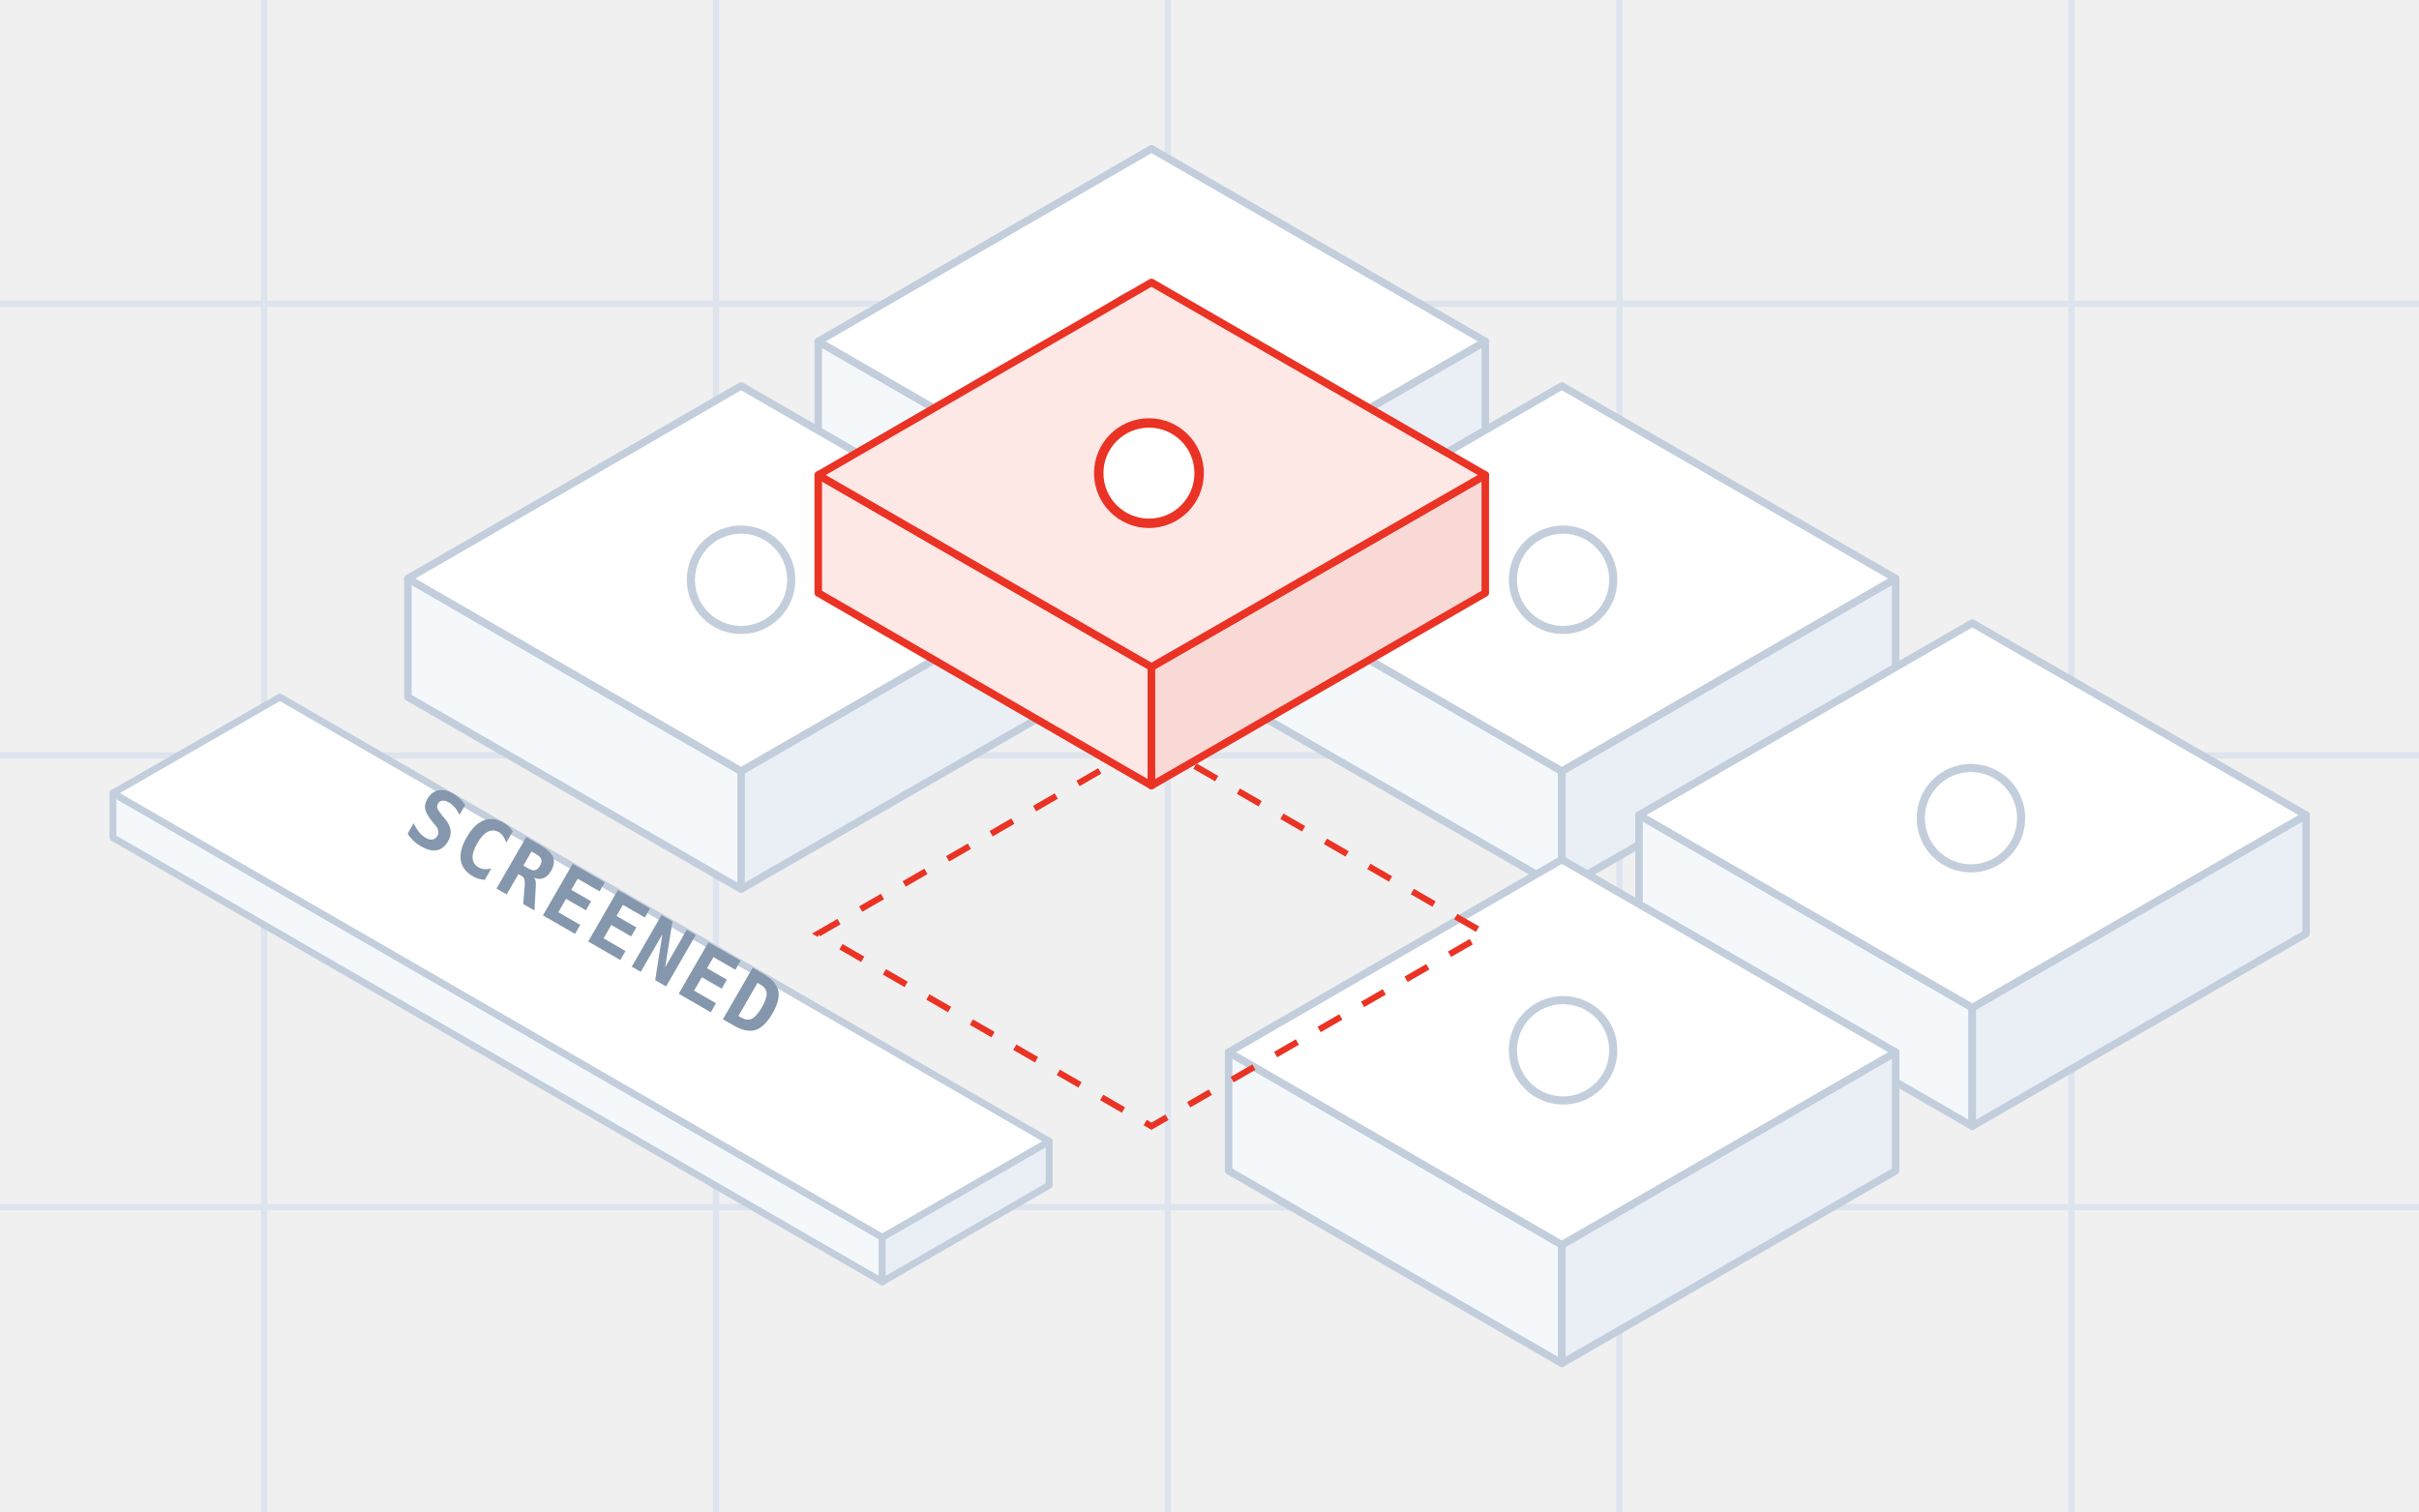
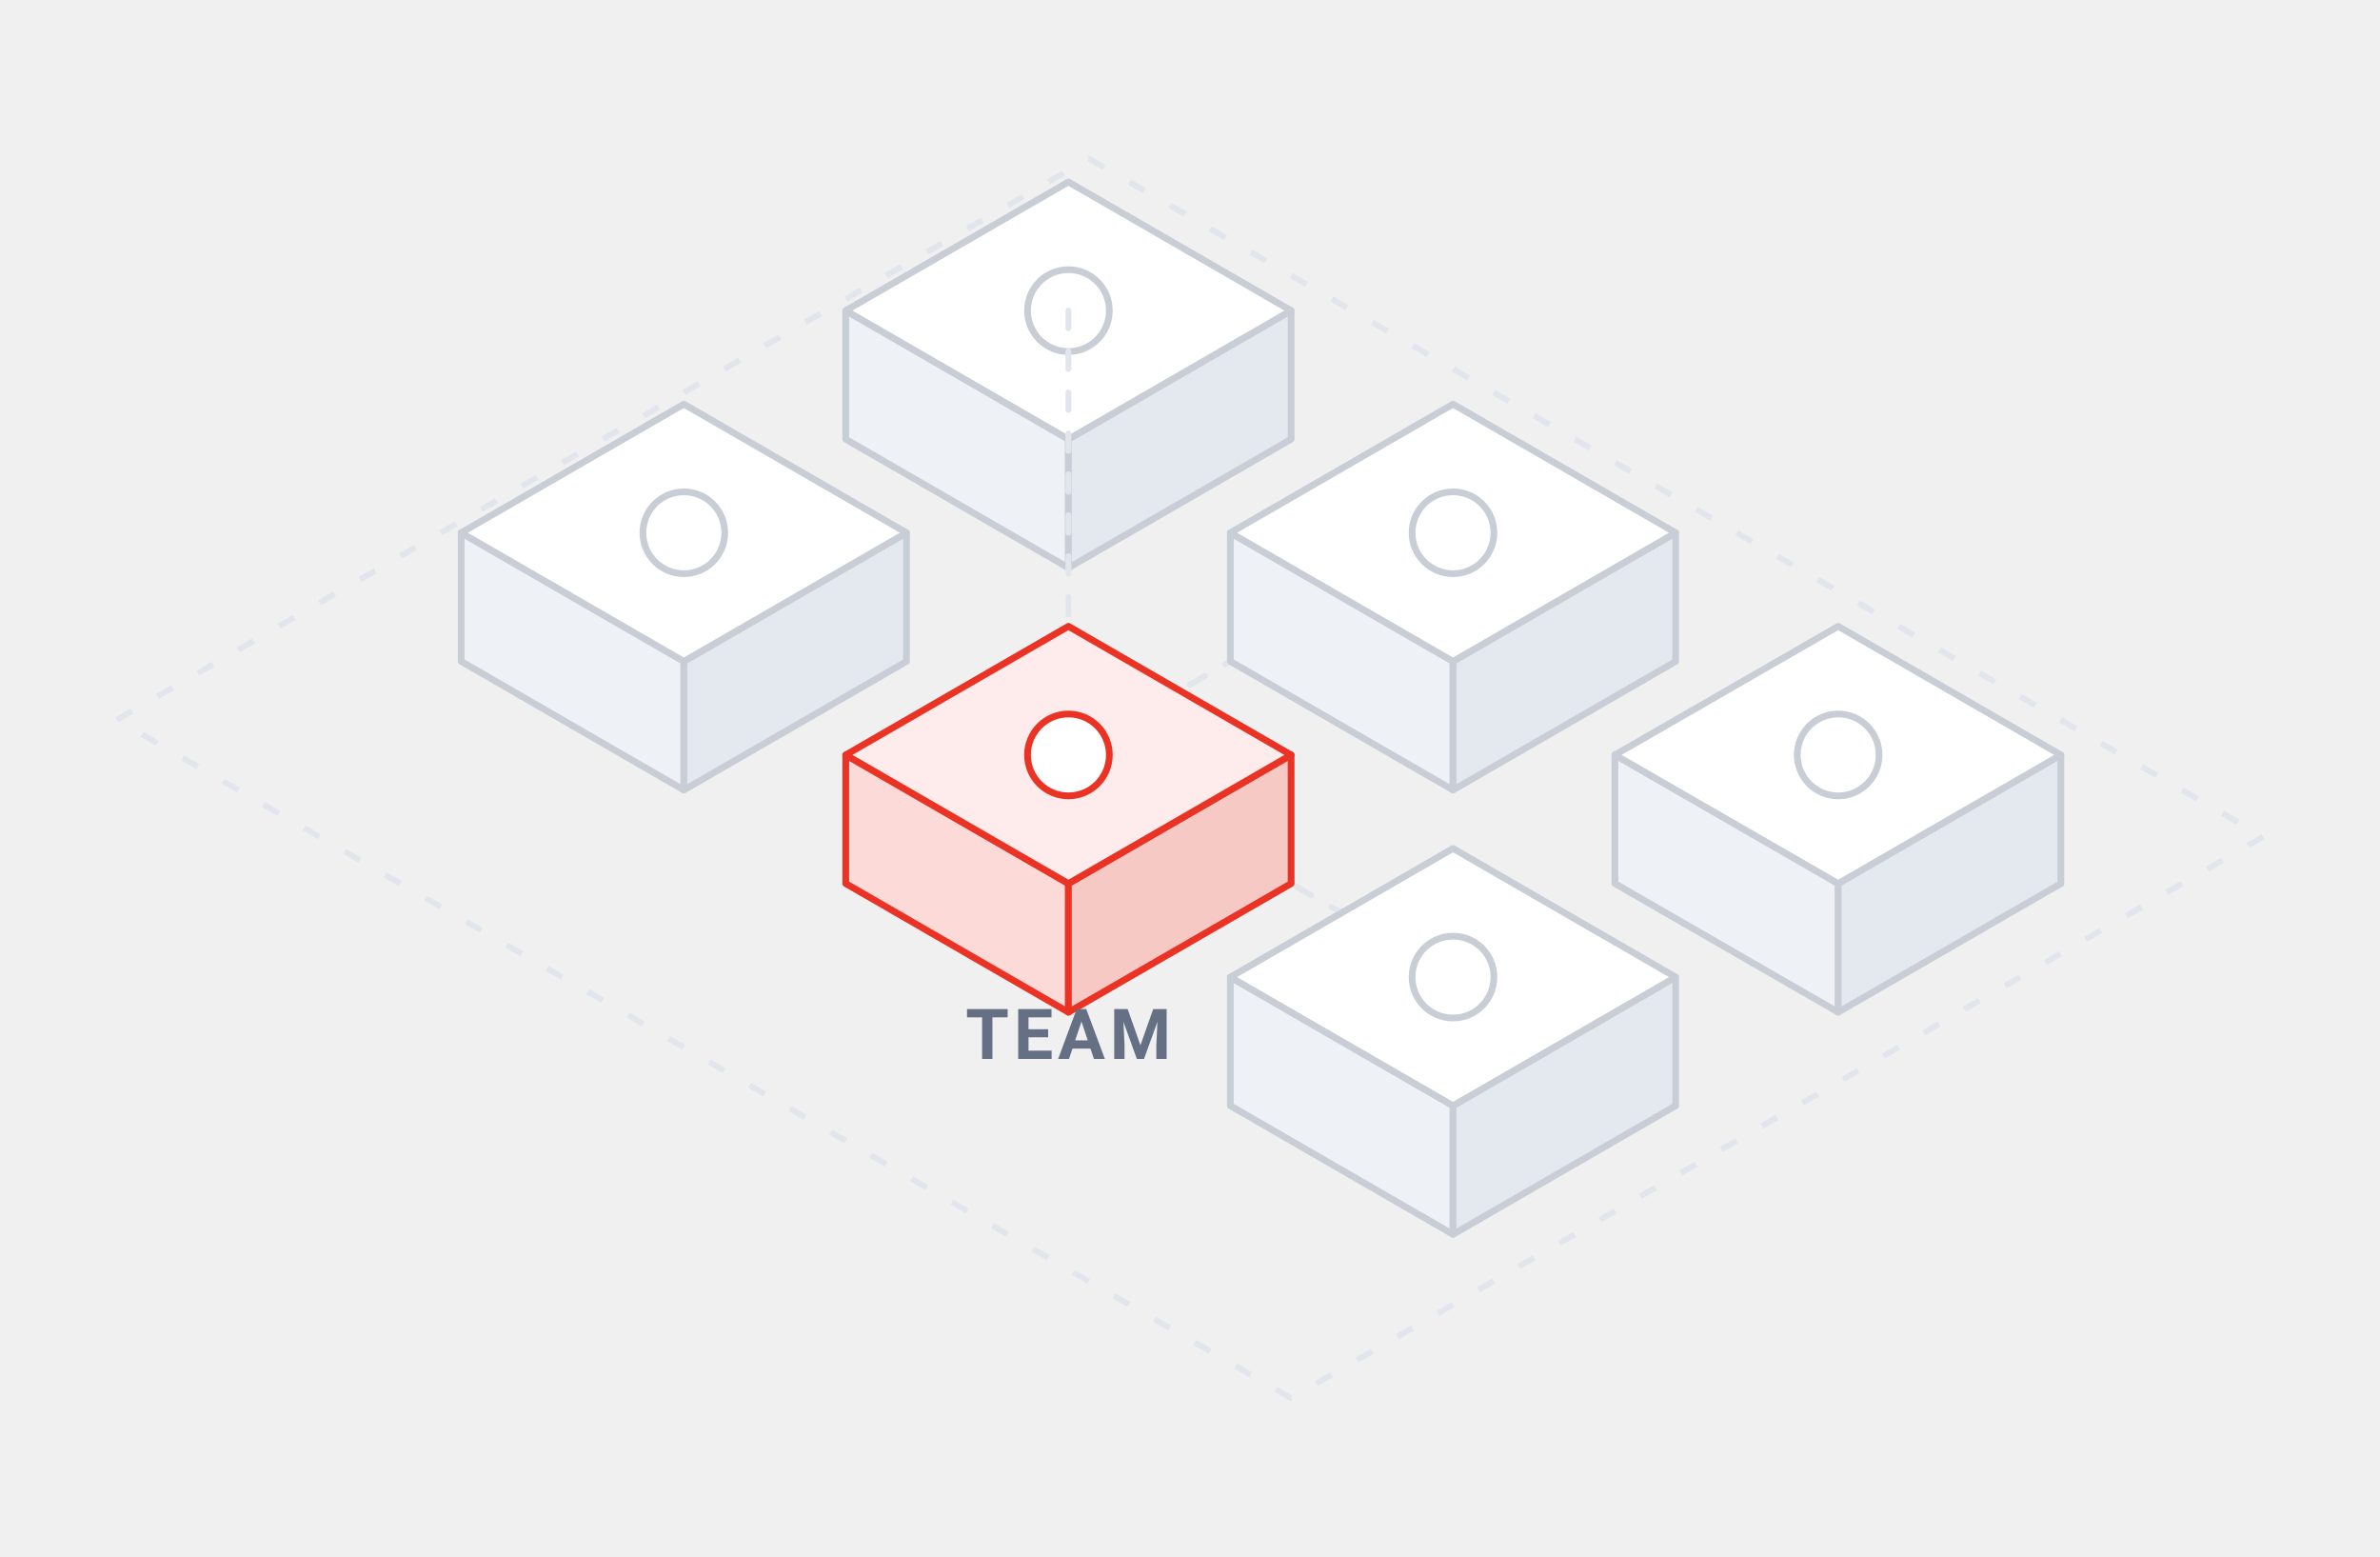
- <svg xmlns="http://www.w3.org/2000/svg" viewBox="29.9 23.6 385.5 240.9" width="480" height="300" fill="none" role="presentation">
+ <svg xmlns="http://www.w3.org/2000/svg" viewBox="56.4 36.9 407.2 266.2" width="520" height="340" fill="none" role="presentation">
  <style>
-     .fl-staffing { animation: fl-staffing 6s ease-in-out infinite; transform-origin: center; }
-     @keyframes fl-staffing { 0%,100% { transform: translateY(0) } 50% { transform: translateY(-5px) } }
-     .pulse-staffing { animation: pulse-staffing 3.2s ease-in-out infinite; transform-origin: center; }
-     @keyframes pulse-staffing { 0%,100% { opacity: .35 } 50% { opacity: 1 } }
-     .draw-staffing { stroke-dasharray: 220; animation: draw-staffing 5s ease-in-out infinite; }
-     @keyframes draw-staffing { 0% { stroke-dashoffset: 220 } 45%,100% { stroke-dashoffset: 0 } }
- 
+     .flow-staffing { stroke-dasharray: 5 7; animation: flow-staffing 3.4s linear infinite; }
+     @keyframes flow-staffing { to { stroke-dashoffset: -24 } }
+     .beat-staffing { animation: beat-staffing 3.6s ease-in-out infinite; }
+     @keyframes beat-staffing { 0%,100% { opacity: .32 } 50% { opacity: 1 } }
+     .rise-staffing { animation: rise-staffing 5s ease-in-out infinite; }
+     @keyframes rise-staffing { 0%,12% { opacity: 0; transform: translateY(9px) } 30%,88% { opacity: 1; transform: none } 100% { opacity: 0; transform: translateY(9px) } }
    @media (prefers-reduced-motion: reduce) {
-       .fl-staffing, .pulse-staffing, .draw-staffing { animation: none; }
-       .draw-staffing { stroke-dasharray: none; }
+       .flow-staffing, .beat-staffing, .rise-staffing { animation: none; }
+       .rise-staffing { opacity: 1; transform: none; }
+       .flow-staffing { stroke-dasharray: none; }
    }
  </style>
-   <path d="M0 0V300" stroke="#dde4ed" stroke-width="1" />
-   <path d="M72 0V300" stroke="#dde4ed" stroke-width="1" />
-   <path d="M144 0V300" stroke="#dde4ed" stroke-width="1" />
-   <path d="M216 0V300" stroke="#dde4ed" stroke-width="1" />
-   <path d="M288 0V300" stroke="#dde4ed" stroke-width="1" />
-   <path d="M360 0V300" stroke="#dde4ed" stroke-width="1" />
-   <path d="M432 0V300" stroke="#dde4ed" stroke-width="1" />
-   <path d="M0 0H480" stroke="#dde4ed" stroke-width="1" />
-   <path d="M0 72H480" stroke="#dde4ed" stroke-width="1" />
-   <path d="M0 144H480" stroke="#dde4ed" stroke-width="1" />
-   <path d="M0 216H480" stroke="#dde4ed" stroke-width="1" />
-   <path d="M0 288H480" stroke="#dde4ed" stroke-width="1" />
-   <polygon points="160.3,78.0 213.4,108.7 213.4,127.6 160.3,96.9" fill="#f5f8fb" stroke="#c3cedd" stroke-width="1.2" stroke-linejoin="round" />
-   <polygon points="266.6,78.0 213.4,108.7 213.4,127.6 266.6,96.9" fill="#eaeff6" stroke="#c3cedd" stroke-width="1.2" stroke-linejoin="round" />
-   <polygon points="213.4,47.3 266.6,78.0 213.4,108.7 160.3,78.0" fill="#ffffff" stroke="#c3cedd" stroke-width="1.2" stroke-linejoin="round" />
-   <circle cx="213" cy="78" r="8" fill="#fff" stroke="#c3cedd" stroke-width="1.3" />
-   <polygon points="94.9,115.8 148.0,146.5 148.0,165.3 94.9,134.7" fill="#f5f8fb" stroke="#c3cedd" stroke-width="1.2" stroke-linejoin="round" />
-   <polygon points="201.2,115.8 148.0,146.5 148.0,165.3 201.2,134.7" fill="#eaeff6" stroke="#c3cedd" stroke-width="1.2" stroke-linejoin="round" />
-   <polygon points="148.0,85.1 201.2,115.8 148.0,146.5 94.9,115.8" fill="#ffffff" stroke="#c3cedd" stroke-width="1.2" stroke-linejoin="round" />
-   <circle cx="148" cy="116" r="8" fill="#fff" stroke="#c3cedd" stroke-width="1.3" />
-   <polygon points="225.7,115.8 278.8,146.5 278.8,165.3 225.7,134.7" fill="#f5f8fb" stroke="#c3cedd" stroke-width="1.2" stroke-linejoin="round" />
-   <polygon points="332.0,115.8 278.8,146.5 278.8,165.3 332.0,134.7" fill="#eaeff6" stroke="#c3cedd" stroke-width="1.2" stroke-linejoin="round" />
-   <polygon points="278.8,85.1 332.0,115.8 278.8,146.5 225.7,115.8" fill="#ffffff" stroke="#c3cedd" stroke-width="1.2" stroke-linejoin="round" />
-   <circle cx="279" cy="116" r="8" fill="#fff" stroke="#c3cedd" stroke-width="1.3" />
-   <polygon points="291.1,153.5 344.2,184.2 344.2,203.1 291.1,172.4" fill="#f5f8fb" stroke="#c3cedd" stroke-width="1.2" stroke-linejoin="round" />
-   <polygon points="397.4,153.5 344.2,184.2 344.2,203.1 397.4,172.4" fill="#eaeff6" stroke="#c3cedd" stroke-width="1.2" stroke-linejoin="round" />
-   <polygon points="344.2,122.9 397.4,153.5 344.2,184.2 291.1,153.5" fill="#ffffff" stroke="#c3cedd" stroke-width="1.2" stroke-linejoin="round" />
-   <circle cx="344" cy="154" r="8" fill="#fff" stroke="#c3cedd" stroke-width="1.3" />
-   <polygon points="225.7,191.3 278.8,222.0 278.8,240.9 225.7,210.2" fill="#f5f8fb" stroke="#c3cedd" stroke-width="1.2" stroke-linejoin="round" />
-   <polygon points="332.0,191.3 278.8,222.0 278.8,240.9 332.0,210.2" fill="#eaeff6" stroke="#c3cedd" stroke-width="1.2" stroke-linejoin="round" />
-   <polygon points="278.8,160.6 332.0,191.3 278.8,222.0 225.7,191.3" fill="#ffffff" stroke="#c3cedd" stroke-width="1.2" stroke-linejoin="round" />
-   <circle cx="279" cy="191" r="8" fill="#fff" stroke="#c3cedd" stroke-width="1.3" />
-   <polygon points="213.4,141.7 266.6,172.4 213.4,203.1 160.3,172.4" fill="none" stroke="#ea3324" stroke-width="1" stroke-dasharray="4 4" />
-   <g class="fl-staffing">
-     <polygon points="160.3,99.3 213.4,129.9 213.4,148.8 160.3,118.1" fill="#fde8e6" stroke="#ea3324" stroke-width="1.2" stroke-linejoin="round" />
-     <polygon points="266.6,99.3 213.4,129.9 213.4,148.8 266.6,118.1" fill="#f9d9d5" stroke="#ea3324" stroke-width="1.2" stroke-linejoin="round" />
-     <polygon points="213.4,68.6 266.6,99.3 213.4,129.9 160.3,99.3" fill="#fde8e6" stroke="#ea3324" stroke-width="1.2" stroke-linejoin="round" />
+   <polygon points="242.7,64.0 443.6,180.0 277.3,276.0 76.4,160.0" fill="none" stroke="#e2e6ec" stroke-width="1" stroke-linejoin="round" stroke-dasharray="3 5" />
+   <polygon points="239.2,166.0 277.3,188.0 239.2,210.0 201.1,188.0" fill="none" stroke="#ea3324" stroke-width="1" stroke-linejoin="round" stroke-dasharray="4 4" />
+   <g>
+     <polygon points="201.1,90.0 239.2,112.0 239.2,134.0 201.1,112.0" fill="#eef1f5" stroke="#c9ced6" stroke-width="1.15" stroke-linejoin="round" />
+     <polygon points="277.3,90.0 239.2,112.0 239.2,134.0 277.3,112.0" fill="#e4e9f0" stroke="#c9ced6" stroke-width="1.15" stroke-linejoin="round" />
+     <polygon points="239.2,68.0 277.3,90.0 239.2,112.0 201.1,90.0" fill="#ffffff" stroke="#c9ced6" stroke-width="1.15" stroke-linejoin="round" />
  </g>
-   <g class="fl-staffing">
-     <circle cx="213" cy="99" r="8" fill="#fff" stroke="#ea3324" stroke-width="1.5" />
+   <circle cx="239.2" cy="90.0" r="7" fill="#ffffff" stroke="#c9ced6" stroke-width="1.15" />
+   <path d="M239.2 90.0L239.2 166.0" stroke="#e2e6ec" stroke-width="1" stroke-linecap="round" stroke-dasharray="3 4" />
+   <path d="M305.0 128.0L239.2 166.0" stroke="#e2e6ec" stroke-width="1" stroke-linecap="round" stroke-dasharray="3 4" />
+   <path d="M305.0 204.0L239.2 166.0" stroke="#e2e6ec" stroke-width="1" stroke-linecap="round" stroke-dasharray="3 4" />
+   <g>
+     <polygon points="266.9,128.0 305.0,150.0 305.0,172.0 266.9,150.0" fill="#eef1f5" stroke="#c9ced6" stroke-width="1.15" stroke-linejoin="round" />
+     <polygon points="343.1,128.0 305.0,150.0 305.0,172.0 343.1,150.0" fill="#e4e9f0" stroke="#c9ced6" stroke-width="1.15" stroke-linejoin="round" />
+     <polygon points="305.0,106.0 343.1,128.0 305.0,150.0 266.9,128.0" fill="#ffffff" stroke="#c9ced6" stroke-width="1.15" stroke-linejoin="round" />
  </g>
-   <polygon points="47.9,150.0 170.5,220.8 170.5,227.9 47.9,157.1" fill="#f5f8fb" stroke="#c3cedd" stroke-width="1.1" stroke-linejoin="round" />
-   <polygon points="197.1,205.5 170.5,220.8 170.5,227.9 197.1,212.5" fill="#eaeff6" stroke="#c3cedd" stroke-width="1.1" stroke-linejoin="round" />
-   <polygon points="74.5,134.7 197.1,205.5 170.5,220.8 47.9,150.0" fill="#ffffff" stroke="#c3cedd" stroke-width="1.1" stroke-linejoin="round" />
-   <g transform="translate(122.5,173.0) rotate(30)">
-     <text x="0" y="0" font-family="ui-monospace,SFMono-Regular,Menlo,monospace" font-size="13" font-weight="600" fill="#8497ad" text-anchor="middle" letter-spacing="0.5">SCREENED</text>
+   <g>
+     <polygon points="135.3,128.0 173.4,150.0 173.4,172.0 135.3,150.0" fill="#eef1f5" stroke="#c9ced6" stroke-width="1.15" stroke-linejoin="round" />
+     <polygon points="211.5,128.0 173.4,150.0 173.4,172.0 211.5,150.0" fill="#e4e9f0" stroke="#c9ced6" stroke-width="1.15" stroke-linejoin="round" />
+     <polygon points="173.4,106.0 211.5,128.0 173.4,150.0 135.3,128.0" fill="#ffffff" stroke="#c9ced6" stroke-width="1.15" stroke-linejoin="round" />
  </g>
+   <circle cx="305.0" cy="128.0" r="7" fill="#ffffff" stroke="#c9ced6" stroke-width="1.15" />
+   <circle cx="173.4" cy="128.0" r="7" fill="#ffffff" stroke="#c9ced6" stroke-width="1.15" />
+   <g>
+     <polygon points="332.7,166.0 370.9,188.0 370.9,210.0 332.7,188.0" fill="#eef1f5" stroke="#c9ced6" stroke-width="1.15" stroke-linejoin="round" />
+     <polygon points="409.0,166.0 370.9,188.0 370.9,210.0 409.0,188.0" fill="#e4e9f0" stroke="#c9ced6" stroke-width="1.15" stroke-linejoin="round" />
+     <polygon points="370.9,144.0 409.0,166.0 370.9,188.0 332.7,166.0" fill="#ffffff" stroke="#c9ced6" stroke-width="1.15" stroke-linejoin="round" />
+   </g>
+   <g class="rise-staffing">
+     <polygon points="201.1,166.0 239.2,188.0 239.2,210.0 201.1,188.0" fill="#fbdad7" stroke="#ea3324" stroke-width="1.15" stroke-linejoin="round" />
+     <polygon points="277.3,166.0 239.2,188.0 239.2,210.0 277.3,188.0" fill="#f7c9c5" stroke="#ea3324" stroke-width="1.15" stroke-linejoin="round" />
+     <polygon points="239.2,144.0 277.3,166.0 239.2,188.0 201.1,166.0" fill="#fdeceb" stroke="#ea3324" stroke-width="1.15" stroke-linejoin="round" />
+   </g>
+   <circle cx="370.9" cy="166.0" r="7" fill="#ffffff" stroke="#c9ced6" stroke-width="1.15" />
+   <circle class="rise-staffing" cx="239.2" cy="166.0" r="7" fill="#ffffff" stroke="#ea3324" stroke-width="1.15" />
+   <g>
+     <polygon points="266.9,204.0 305.0,226.0 305.0,248.0 266.9,226.0" fill="#eef1f5" stroke="#c9ced6" stroke-width="1.15" stroke-linejoin="round" />
+     <polygon points="343.1,204.0 305.0,226.0 305.0,248.0 343.1,226.0" fill="#e4e9f0" stroke="#c9ced6" stroke-width="1.15" stroke-linejoin="round" />
+     <polygon points="305.0,182.0 343.1,204.0 305.0,226.0 266.9,204.0" fill="#ffffff" stroke="#c9ced6" stroke-width="1.15" stroke-linejoin="round" />
+   </g>
+   <circle cx="305.0" cy="204.0" r="7" fill="#ffffff" stroke="#c9ced6" stroke-width="1.15" />
+   <text x="239.2" y="218.0" font-family="ui-sans-serif,system-ui,-apple-system,Segoe UI,Roboto,sans-serif" font-size="12" font-weight="600" fill="#667085" text-anchor="middle" letter-spacing="0.8">TEAM</text>
</svg>
